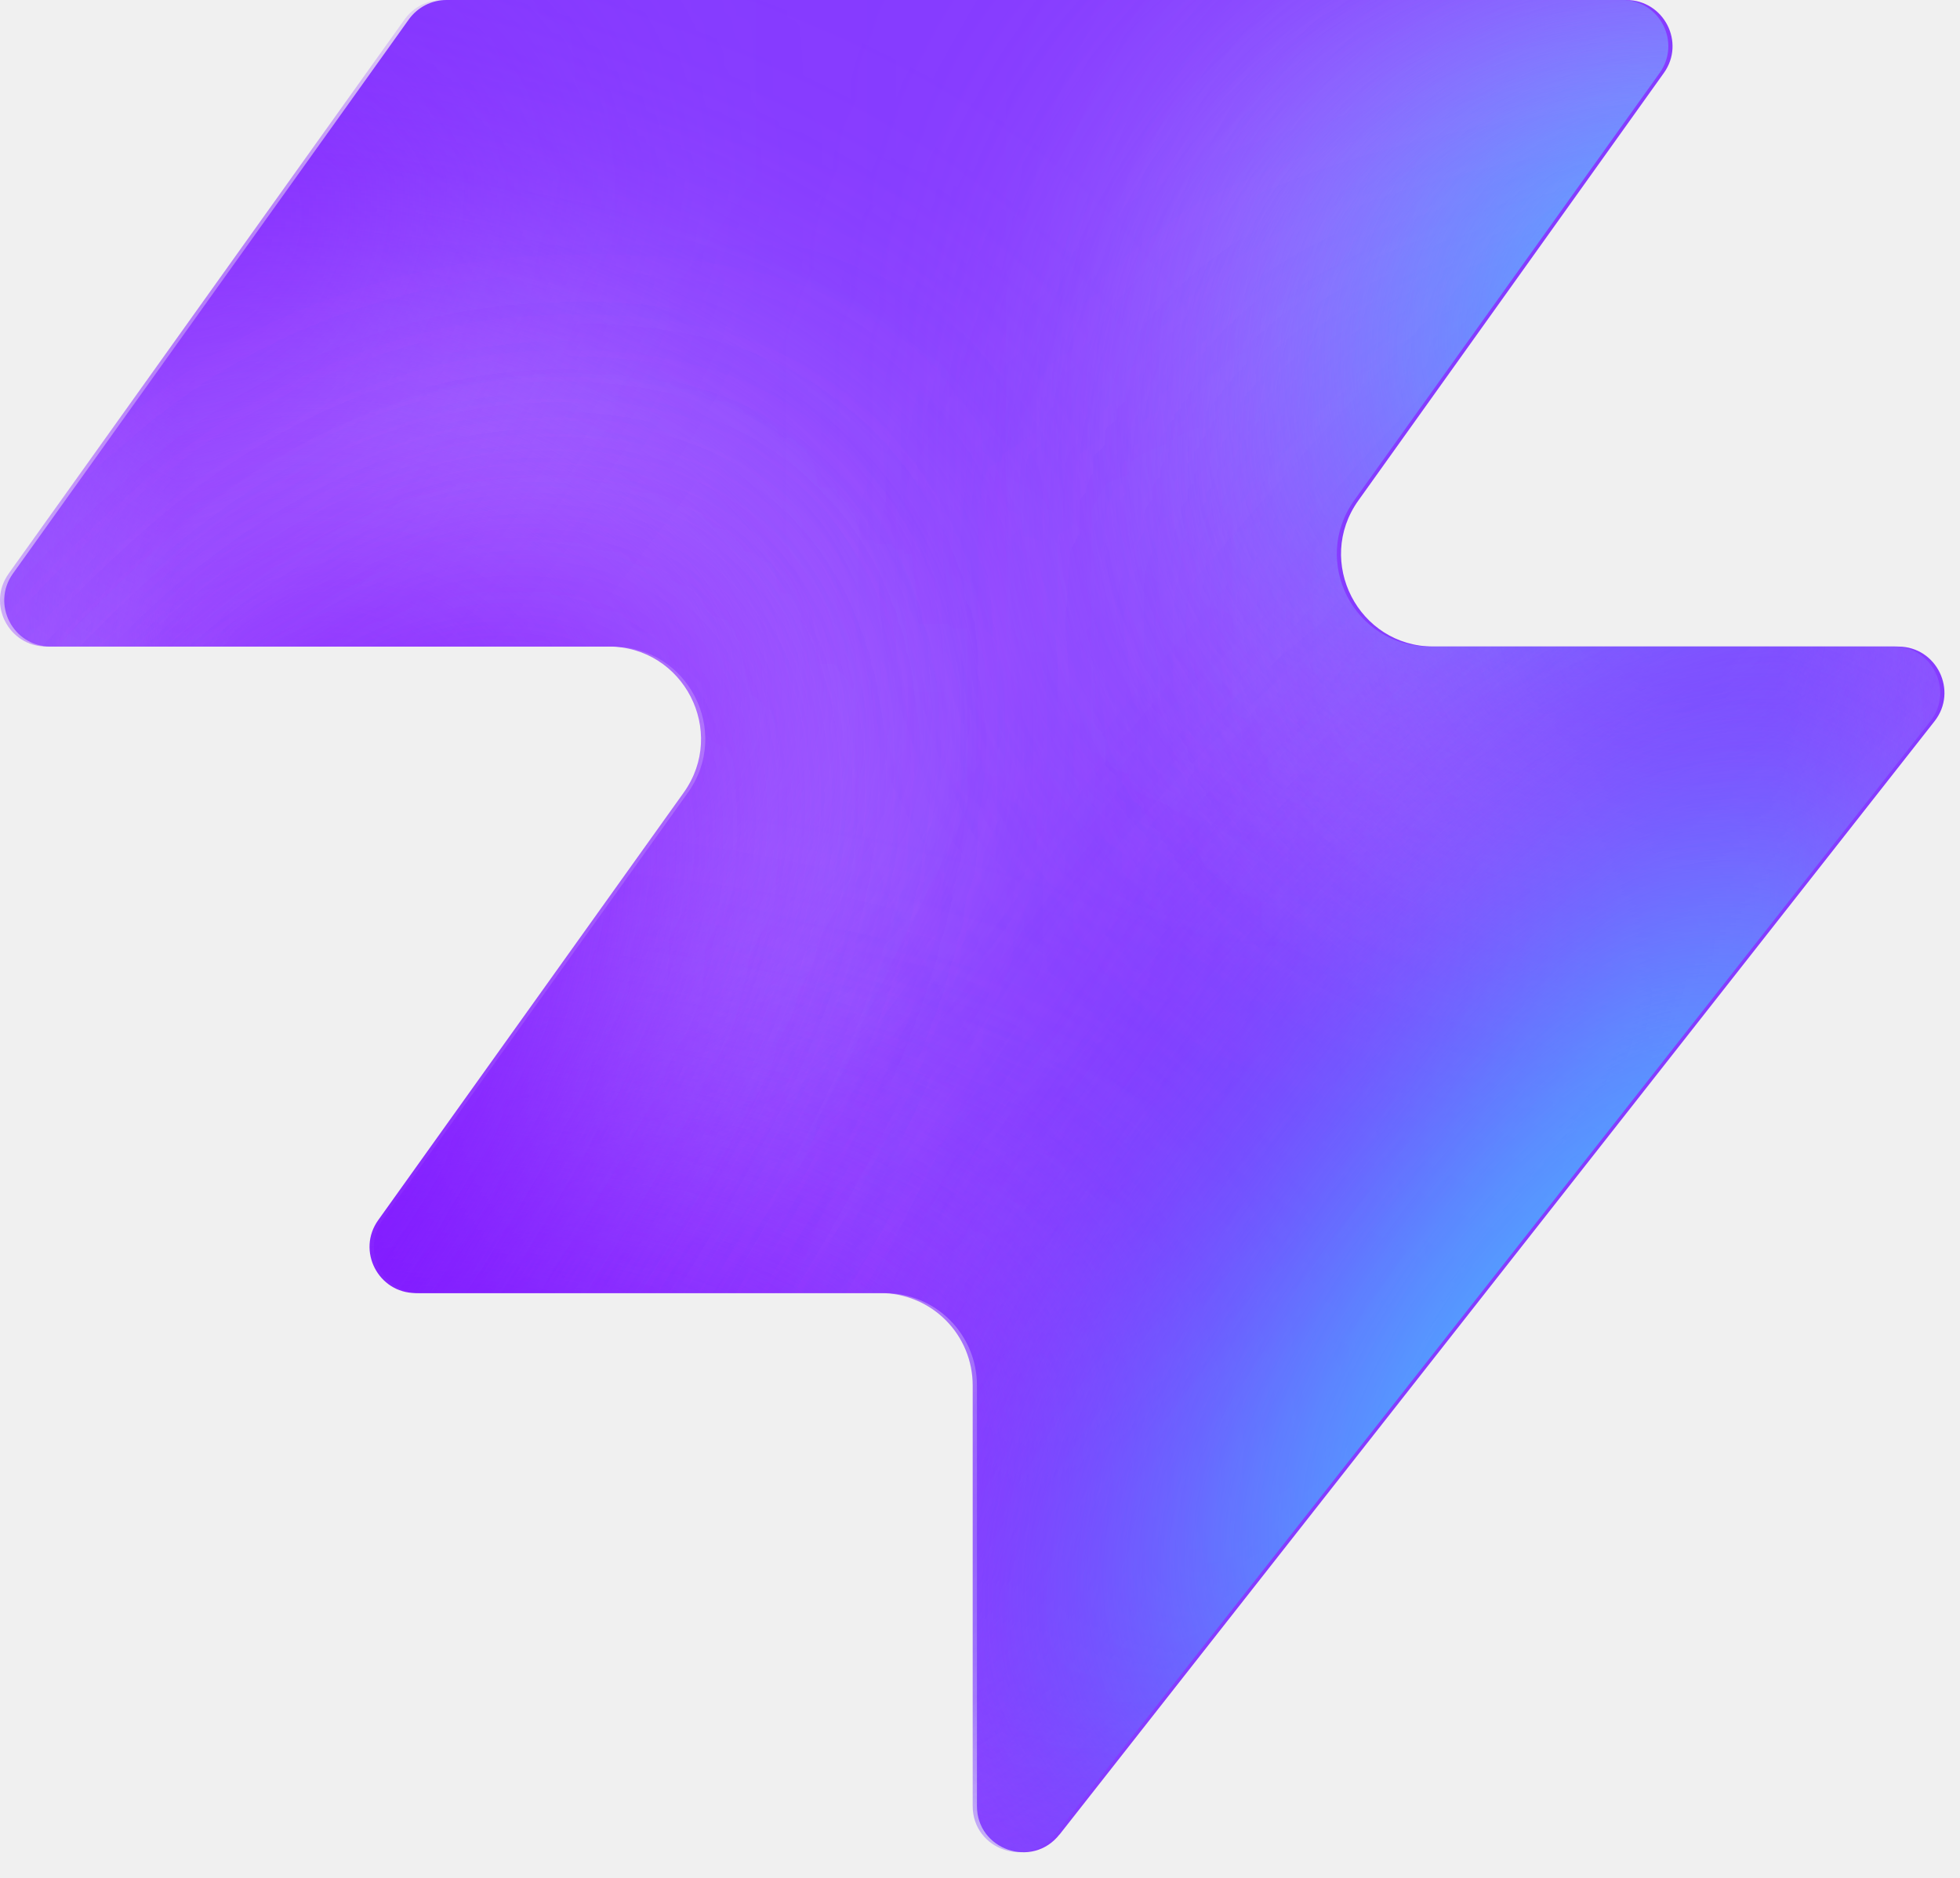
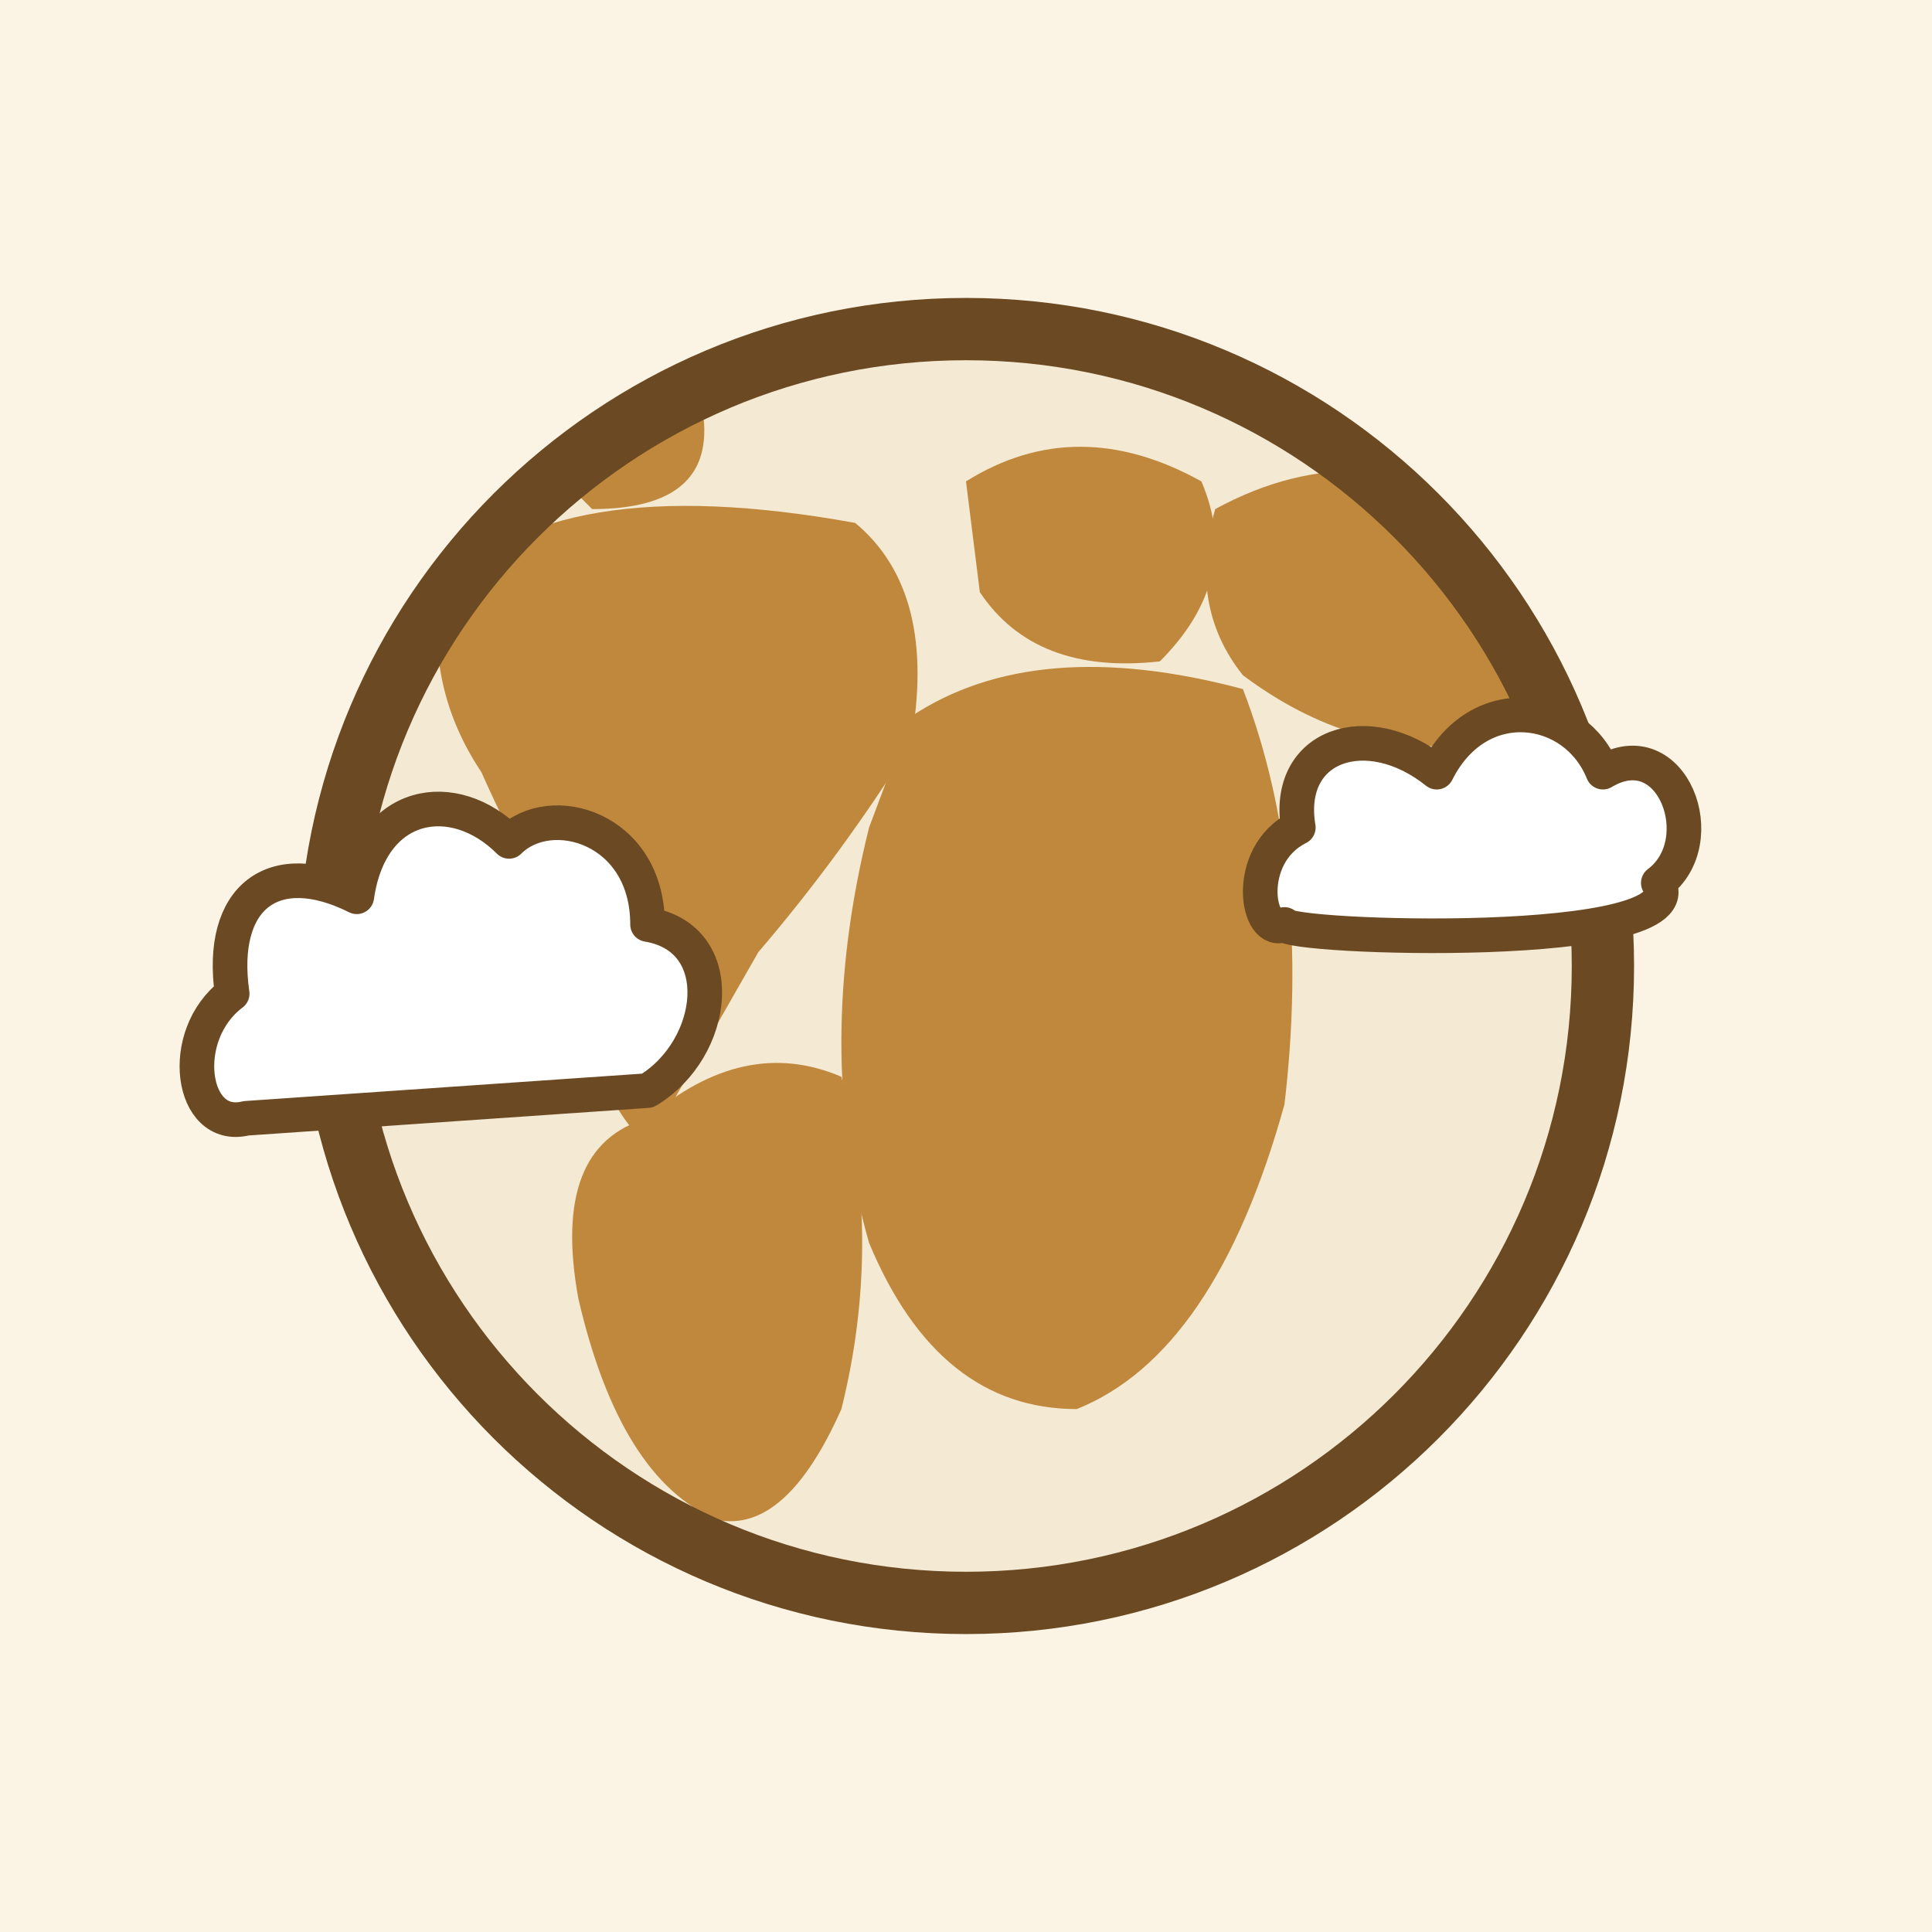
- <svg xmlns="http://www.w3.org/2000/svg" width="48" height="46" fill="none" viewBox="0 0 48 46">
-   <path fill="#863bff" d="M25.946 44.938c-.664.845-2.021.375-2.021-.698V33.937a2.26 2.26 0 0 0-2.262-2.262H10.287c-.92 0-1.456-1.04-.92-1.788l7.48-10.471c1.07-1.497 0-3.578-1.842-3.578H1.237c-.92 0-1.456-1.04-.92-1.788L10.013.474c.214-.297.556-.474.92-.474h28.894c.92 0 1.456 1.04.92 1.788l-7.48 10.471c-1.07 1.498 0 3.579 1.842 3.579h11.377c.943 0 1.473 1.088.89 1.83L25.947 44.94z" style="fill:#863bff;fill:color(display-p3 .525 .23 1);fill-opacity:1" />
-   <mask id="a" width="48" height="46" x="0" y="0" maskUnits="userSpaceOnUse" style="mask-type:alpha">
-     <path fill="#000" d="M25.842 44.938c-.664.844-2.021.375-2.021-.698V33.937a2.26 2.26 0 0 0-2.262-2.262H10.183c-.92 0-1.456-1.04-.92-1.788l7.48-10.471c1.07-1.498 0-3.579-1.842-3.579H1.133c-.92 0-1.456-1.04-.92-1.787L9.91.473c.214-.297.556-.474.92-.474h28.894c.92 0 1.456 1.04.92 1.788l-7.48 10.471c-1.07 1.498 0 3.578 1.842 3.578h11.377c.943 0 1.473 1.088.89 1.832L25.843 44.94z" style="fill:#000;fill-opacity:1" />
-   </mask>
-   <g mask="url(#a)">
-     <g filter="url(#b)">
-       <ellipse cx="5.508" cy="14.704" fill="#ede6ff" rx="5.508" ry="14.704" style="fill:#ede6ff;fill:color(display-p3 .927 .903 1);fill-opacity:1" transform="matrix(.00324 1 1 -.00324 -4.47 31.516)" />
+ <svg xmlns="http://www.w3.org/2000/svg" width="120" height="120" viewBox="0 0 120 120" fill="none">
+   <defs>
+     <clipPath id="earthClip">
+       <circle cx="60" cy="60" r="46" />
+     </clipPath>
+   </defs>
+   <rect width="120" height="120" fill="#FBF4E4" />
+   <g transform="translate(60 60) scale(0.86) translate(-60 -60)">
+     <circle cx="60" cy="60" r="46" fill="#F4E9D2" />
+     <g clip-path="url(#earthClip)">
+       <path d="M 22,33 Q 30,24 52,28 Q 58,33 56,44 Q 51,52 45,59 Q 41,66 37,73 Q 32,68 34,62 Q 29,55 25,46 Q 21,40 22,33 Z" fill="#C0883C" />
+       <path d="M 26,20 Q 34,15 41,20 Q 42,27 33,27 Z" fill="#C0883C" />
+       <path d="M 37,71 Q 44,65 51,68 Q 54,80 51,92 Q 47,101 42,100 Q 35,97 32,84 Q 30,73 37,71 Z" fill="#C0883C" />
+       <path d="M 60,25 Q 68,20 77,25 Q 80,32 74,38 Q 65,39 61,33 Z" fill="#C0883C" />
+       <path d="M 56,42 Q 65,36 80,40 Q 85,53 83,70 Q 78,88 68,92 Q 58,92 53,80 Q 49,66 53,50 Z" fill="#C0883C" />
+       <path d="M 78,27 Q 89,21 100,28 Q 103,37 97,44 Q 88,45 80,39 Q 76,34 78,27 Z" fill="#C0883C" />
    </g>
-     <g filter="url(#c)">
-       <ellipse cx="10.399" cy="29.851" fill="#ede6ff" rx="10.399" ry="29.851" style="fill:#ede6ff;fill:color(display-p3 .927 .903 1);fill-opacity:1" transform="matrix(.00324 1 1 -.00324 -39.328 7.883)" />
-     </g>
-     <g filter="url(#d)">
-       <ellipse cx="5.508" cy="30.487" fill="#7e14ff" rx="5.508" ry="30.487" style="fill:#7e14ff;fill:color(display-p3 .492 .077 1);fill-opacity:1" transform="rotate(89.814 -25.913 -14.639)scale(1 -1)" />
-     </g>
-     <g filter="url(#e)">
-       <ellipse cx="5.508" cy="30.599" fill="#7e14ff" rx="5.508" ry="30.599" style="fill:#7e14ff;fill:color(display-p3 .492 .077 1);fill-opacity:1" transform="rotate(89.814 -32.644 -3.334)scale(1 -1)" />
-     </g>
-     <g filter="url(#f)">
-       <ellipse cx="5.508" cy="30.599" fill="#7e14ff" rx="5.508" ry="30.599" style="fill:#7e14ff;fill:color(display-p3 .492 .077 1);fill-opacity:1" transform="matrix(.00324 1 1 -.00324 -34.34 30.47)" />
-     </g>
-     <g filter="url(#g)">
-       <ellipse cx="14.072" cy="22.078" fill="#ede6ff" rx="14.072" ry="22.078" style="fill:#ede6ff;fill:color(display-p3 .927 .903 1);fill-opacity:1" transform="rotate(93.35 24.506 48.493)scale(-1 1)" />
-     </g>
-     <g filter="url(#h)">
-       <ellipse cx="3.47" cy="21.501" fill="#7e14ff" rx="3.47" ry="21.501" style="fill:#7e14ff;fill:color(display-p3 .492 .077 1);fill-opacity:1" transform="rotate(89.009 28.708 47.59)scale(-1 1)" />
-     </g>
-     <g filter="url(#i)">
-       <ellipse cx="3.47" cy="21.501" fill="#7e14ff" rx="3.47" ry="21.501" style="fill:#7e14ff;fill:color(display-p3 .492 .077 1);fill-opacity:1" transform="rotate(89.009 28.708 47.59)scale(-1 1)" />
-     </g>
-     <g filter="url(#j)">
-       <ellipse cx=".387" cy="8.972" fill="#7e14ff" rx="4.407" ry="29.108" style="fill:#7e14ff;fill:color(display-p3 .492 .077 1);fill-opacity:1" transform="rotate(39.51 .387 8.972)" />
-     </g>
-     <g filter="url(#k)">
-       <ellipse cx="47.523" cy="-6.092" fill="#7e14ff" rx="4.407" ry="29.108" style="fill:#7e14ff;fill:color(display-p3 .492 .077 1);fill-opacity:1" transform="rotate(37.892 47.523 -6.092)" />
-     </g>
-     <g filter="url(#l)">
-       <ellipse cx="41.412" cy="6.333" fill="#47bfff" rx="5.971" ry="9.665" style="fill:#47bfff;fill:color(display-p3 .28 .748 1);fill-opacity:1" transform="rotate(37.892 41.412 6.333)" />
-     </g>
-     <g filter="url(#m)">
-       <ellipse cx="-1.879" cy="38.332" fill="#7e14ff" rx="4.407" ry="29.108" style="fill:#7e14ff;fill:color(display-p3 .492 .077 1);fill-opacity:1" transform="rotate(37.892 -1.88 38.332)" />
-     </g>
-     <g filter="url(#n)">
-       <ellipse cx="-1.879" cy="38.332" fill="#7e14ff" rx="4.407" ry="29.108" style="fill:#7e14ff;fill:color(display-p3 .492 .077 1);fill-opacity:1" transform="rotate(37.892 -1.88 38.332)" />
-     </g>
-     <g filter="url(#o)">
-       <ellipse cx="35.651" cy="29.907" fill="#7e14ff" rx="4.407" ry="29.108" style="fill:#7e14ff;fill:color(display-p3 .492 .077 1);fill-opacity:1" transform="rotate(37.892 35.651 29.907)" />
-     </g>
-     <g filter="url(#p)">
-       <ellipse cx="38.418" cy="32.4" fill="#47bfff" rx="5.971" ry="15.297" style="fill:#47bfff;fill:color(display-p3 .28 .748 1);fill-opacity:1" transform="rotate(37.892 38.418 32.4)" />
-     </g>
+     <circle cx="60" cy="60" r="46" fill="none" stroke="#6B4A23" stroke-width="4.5" />
+     <path d="M 8,71 C 4,72 3,65 7,62 C 6,55 10,52 16,55 C 17,48 23,47 27,51 C 30,48 37,50 37,57 C 43,58 42,66 37,69 L 8,71 Z" fill="white" stroke="#6B4A23" stroke-width="2.5" stroke-linejoin="round" />
+     <path d="M 83,57 C 81,58 80,52 84,50 C 83,44 89,42 94,46 C 97,40 104,41 106,46 C 111,43 114,51 110,54 C 113,59 83,58 83,57 Z" fill="white" stroke="#6B4A23" stroke-width="2.5" stroke-linejoin="round" />
  </g>
-   <defs>
-     <filter id="b" width="60.045" height="41.654" x="-19.77" y="16.149" color-interpolation-filters="sRGB" filterUnits="userSpaceOnUse">
-       <feFlood flood-opacity="0" result="BackgroundImageFix" />
-       <feBlend in="SourceGraphic" in2="BackgroundImageFix" result="shape" />
-       <feGaussianBlur result="effect1_foregroundBlur_2002_17158" stdDeviation="7.659" />
-     </filter>
-     <filter id="c" width="90.34" height="51.437" x="-54.613" y="-7.533" color-interpolation-filters="sRGB" filterUnits="userSpaceOnUse">
-       <feFlood flood-opacity="0" result="BackgroundImageFix" />
-       <feBlend in="SourceGraphic" in2="BackgroundImageFix" result="shape" />
-       <feGaussianBlur result="effect1_foregroundBlur_2002_17158" stdDeviation="7.659" />
-     </filter>
-     <filter id="d" width="79.355" height="29.4" x="-49.64" y="2.03" color-interpolation-filters="sRGB" filterUnits="userSpaceOnUse">
-       <feFlood flood-opacity="0" result="BackgroundImageFix" />
-       <feBlend in="SourceGraphic" in2="BackgroundImageFix" result="shape" />
-       <feGaussianBlur result="effect1_foregroundBlur_2002_17158" stdDeviation="4.596" />
-     </filter>
-     <filter id="e" width="79.579" height="29.4" x="-45.045" y="20.029" color-interpolation-filters="sRGB" filterUnits="userSpaceOnUse">
-       <feFlood flood-opacity="0" result="BackgroundImageFix" />
-       <feBlend in="SourceGraphic" in2="BackgroundImageFix" result="shape" />
-       <feGaussianBlur result="effect1_foregroundBlur_2002_17158" stdDeviation="4.596" />
-     </filter>
-     <filter id="f" width="79.579" height="29.4" x="-43.513" y="21.178" color-interpolation-filters="sRGB" filterUnits="userSpaceOnUse">
-       <feFlood flood-opacity="0" result="BackgroundImageFix" />
-       <feBlend in="SourceGraphic" in2="BackgroundImageFix" result="shape" />
-       <feGaussianBlur result="effect1_foregroundBlur_2002_17158" stdDeviation="4.596" />
-     </filter>
-     <filter id="g" width="74.749" height="58.852" x="15.756" y="-17.901" color-interpolation-filters="sRGB" filterUnits="userSpaceOnUse">
-       <feFlood flood-opacity="0" result="BackgroundImageFix" />
-       <feBlend in="SourceGraphic" in2="BackgroundImageFix" result="shape" />
-       <feGaussianBlur result="effect1_foregroundBlur_2002_17158" stdDeviation="7.659" />
-     </filter>
-     <filter id="h" width="61.377" height="25.362" x="23.548" y="2.284" color-interpolation-filters="sRGB" filterUnits="userSpaceOnUse">
-       <feFlood flood-opacity="0" result="BackgroundImageFix" />
-       <feBlend in="SourceGraphic" in2="BackgroundImageFix" result="shape" />
-       <feGaussianBlur result="effect1_foregroundBlur_2002_17158" stdDeviation="4.596" />
-     </filter>
-     <filter id="i" width="61.377" height="25.362" x="23.548" y="2.284" color-interpolation-filters="sRGB" filterUnits="userSpaceOnUse">
-       <feFlood flood-opacity="0" result="BackgroundImageFix" />
-       <feBlend in="SourceGraphic" in2="BackgroundImageFix" result="shape" />
-       <feGaussianBlur result="effect1_foregroundBlur_2002_17158" stdDeviation="4.596" />
-     </filter>
-     <filter id="j" width="56.045" height="63.649" x="-27.636" y="-22.853" color-interpolation-filters="sRGB" filterUnits="userSpaceOnUse">
-       <feFlood flood-opacity="0" result="BackgroundImageFix" />
-       <feBlend in="SourceGraphic" in2="BackgroundImageFix" result="shape" />
-       <feGaussianBlur result="effect1_foregroundBlur_2002_17158" stdDeviation="4.596" />
-     </filter>
-     <filter id="k" width="54.814" height="64.646" x="20.116" y="-38.415" color-interpolation-filters="sRGB" filterUnits="userSpaceOnUse">
-       <feFlood flood-opacity="0" result="BackgroundImageFix" />
-       <feBlend in="SourceGraphic" in2="BackgroundImageFix" result="shape" />
-       <feGaussianBlur result="effect1_foregroundBlur_2002_17158" stdDeviation="4.596" />
-     </filter>
-     <filter id="l" width="33.541" height="35.313" x="24.641" y="-11.323" color-interpolation-filters="sRGB" filterUnits="userSpaceOnUse">
-       <feFlood flood-opacity="0" result="BackgroundImageFix" />
-       <feBlend in="SourceGraphic" in2="BackgroundImageFix" result="shape" />
-       <feGaussianBlur result="effect1_foregroundBlur_2002_17158" stdDeviation="4.596" />
-     </filter>
-     <filter id="m" width="54.814" height="64.646" x="-29.286" y="6.009" color-interpolation-filters="sRGB" filterUnits="userSpaceOnUse">
-       <feFlood flood-opacity="0" result="BackgroundImageFix" />
-       <feBlend in="SourceGraphic" in2="BackgroundImageFix" result="shape" />
-       <feGaussianBlur result="effect1_foregroundBlur_2002_17158" stdDeviation="4.596" />
-     </filter>
-     <filter id="n" width="54.814" height="64.646" x="-29.286" y="6.009" color-interpolation-filters="sRGB" filterUnits="userSpaceOnUse">
-       <feFlood flood-opacity="0" result="BackgroundImageFix" />
-       <feBlend in="SourceGraphic" in2="BackgroundImageFix" result="shape" />
-       <feGaussianBlur result="effect1_foregroundBlur_2002_17158" stdDeviation="4.596" />
-     </filter>
-     <filter id="o" width="54.814" height="64.646" x="8.244" y="-2.416" color-interpolation-filters="sRGB" filterUnits="userSpaceOnUse">
-       <feFlood flood-opacity="0" result="BackgroundImageFix" />
-       <feBlend in="SourceGraphic" in2="BackgroundImageFix" result="shape" />
-       <feGaussianBlur result="effect1_foregroundBlur_2002_17158" stdDeviation="4.596" />
-     </filter>
-     <filter id="p" width="39.409" height="43.623" x="18.713" y="10.588" color-interpolation-filters="sRGB" filterUnits="userSpaceOnUse">
-       <feFlood flood-opacity="0" result="BackgroundImageFix" />
-       <feBlend in="SourceGraphic" in2="BackgroundImageFix" result="shape" />
-       <feGaussianBlur result="effect1_foregroundBlur_2002_17158" stdDeviation="4.596" />
-     </filter>
-   </defs>
</svg>
